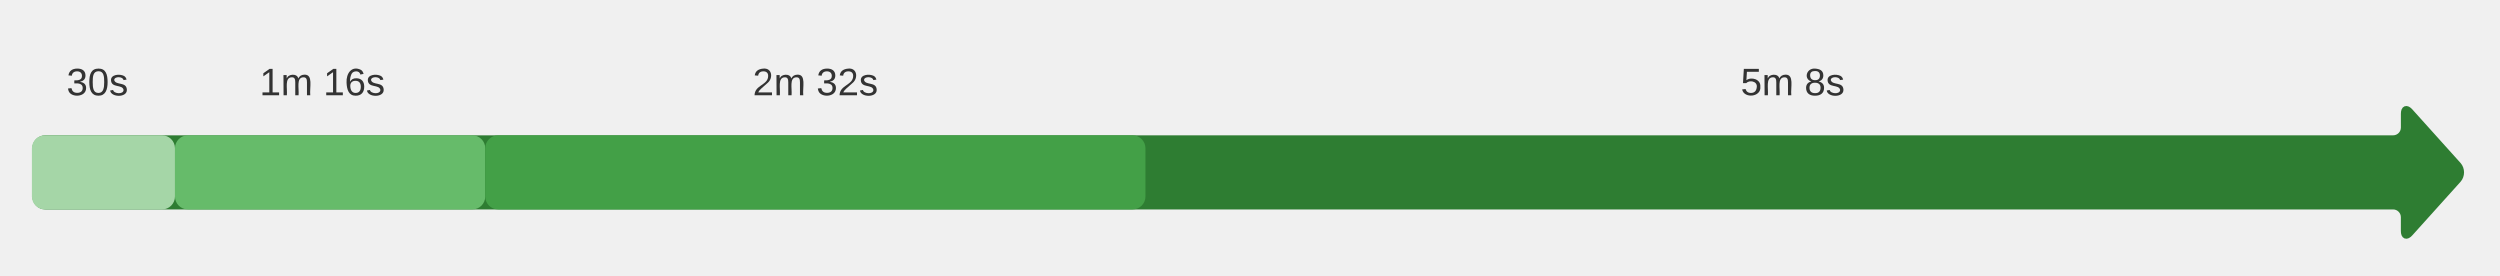
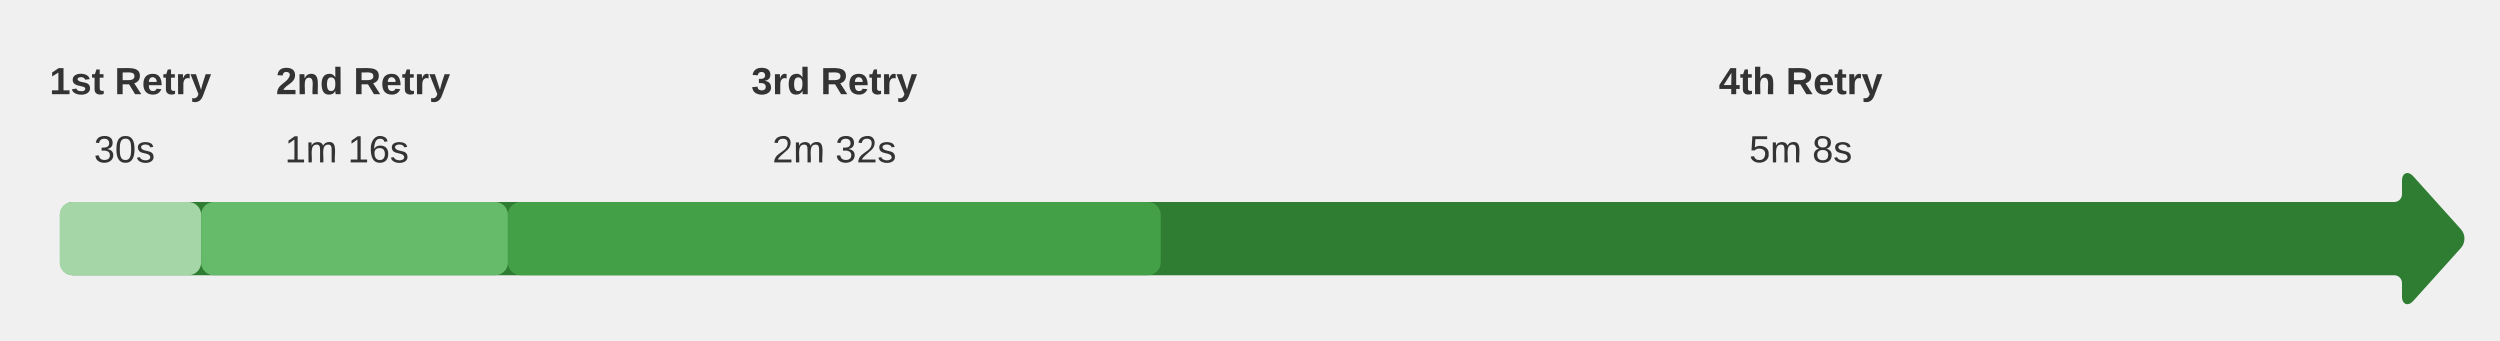
- <svg xmlns="http://www.w3.org/2000/svg" xmlns:ns1="lucid" xmlns:xlink="http://www.w3.org/1999/xlink" width="1450.3" height="160">
-   <g transform="translate(-280 -180)" ns1:page-tab-id="0_0">
+ <svg xmlns="http://www.w3.org/2000/svg" xmlns:ns1="lucid" xmlns:xlink="http://www.w3.org/1999/xlink" width="1466.8" height="200">
+   <g transform="translate(-263.5 -140)" ns1:page-tab-id="0_0">
    <path d="M300.27 266c0-3.3 2.68-6 6-6H1668.3c3.32 0 6-2.7 6-6v-8c0-3.3 1.8-4 4.02-1.54l27.97 31.08c2.2 2.46 2.2 6.46 0 8.92l-27.98 31.08c-2.22 2.46-4.02 1.77-4.02-1.54v-8c0-3.3-2.68-6-6-6H306.27c-3.32 0-6-2.7-6-6z" stroke="#2e7d32" stroke-width="3" fill="#2e7d32" />
    <path d="M300 266c0-3.3 2.7-6 6-6h68c3.3 0 6 2.7 6 6v28c0 3.3-2.7 6-6 6h-68c-3.3 0-6-2.7-6-6z" stroke="#a5d6a7" stroke-width="3" fill="#a5d6a7" />
    <path d="M383 266c0-3.3 2.7-6 6-6h165c3.3 0 6 2.7 6 6v28c0 3.3-2.7 6-6 6H389c-3.3 0-6-2.7-6-6z" stroke="#66bb6a" stroke-width="3" fill="#66bb6a" />
    <path d="M563 266c0-3.3 2.7-6 6-6h368c3.3 0 6 2.7 6 6v28c0 3.3-2.7 6-6 6H569c-3.3 0-6-2.7-6-6z" stroke="#43a047" stroke-width="3" fill="#43a047" />
    <path d="M306 206c0-3.3 2.7-6 6-6h48c3.3 0 6 2.7 6 6v48c0 3.3-2.7 6-6 6h-48c-3.3 0-6-2.7-6-6z" stroke="#000" stroke-opacity="0" stroke-width="3" fill="#fff" fill-opacity="0" />
    <use xlink:href="#a" transform="matrix(1,0,0,1,311,205) translate(7.598765 30.27778)" />
    <path d="M347 206c0-3.3 2.7-6 6-6h228c3.3 0 6 2.7 6 6v48c0 3.3-2.7 6-6 6H353c-3.3 0-6-2.7-6-6z" stroke="#000" stroke-opacity="0" stroke-width="3" fill="#fff" fill-opacity="0" />
    <use xlink:href="#b" transform="matrix(1,0,0,1,352,205) translate(78.61111 30.27778)" />
    <use xlink:href="#c" transform="matrix(1,0,0,1,352,205) translate(115.5864 30.27778)" />
    <path d="M633 206c0-3.3 2.7-6 6-6h228c3.3 0 6 2.7 6 6v48c0 3.3-2.7 6-6 6H639c-3.3 0-6-2.7-6-6z" stroke="#000" stroke-opacity="0" stroke-width="3" fill="#fff" fill-opacity="0" />
    <use xlink:href="#d" transform="matrix(1,0,0,1,638,205) translate(78.61111 30.27778)" />
    <use xlink:href="#e" transform="matrix(1,0,0,1,638,205) translate(115.5864 30.27778)" />
    <path d="M1200 206c0-3.3 2.7-6 6-6h228c3.3 0 6 2.7 6 6v48c0 3.3-2.7 6-6 6h-228c-3.3 0-6-2.7-6-6z" stroke="#000" stroke-opacity="0" stroke-width="3" fill="#fff" fill-opacity="0" />
+     <use xlink:href="#f" transform="matrix(1,0,0,1,1205,205) translate(84.78395 30.27778)" />
+     <use xlink:href="#g" transform="matrix(1,0,0,1,1205,205) translate(121.7593 30.27778)" />
+     <path d="M283.5 166c0-3.3 2.7-6 6-6h101c3.3 0 6 2.7 6 6v48c0 3.3-2.7 6-6 6h-101c-3.3 0-6-2.7-6-6z" stroke="#000" stroke-opacity="0" stroke-width="3" fill="#fff" fill-opacity="0" />
+     <use xlink:href="#h" transform="matrix(1,0,0,1,288.5,165) translate(4.061728 30.27778)" />
+     <use xlink:href="#i" transform="matrix(1,0,0,1,288.5,165) translate(42.2716 30.27778)" />
+     <path d="M420 166c0-3.3 2.7-6 6-6h101c3.3 0 6 2.7 6 6v48c0 3.3-2.7 6-6 6H426c-3.3 0-6-2.7-6-6z" stroke="#000" stroke-opacity="0" stroke-width="3" fill="#fff" fill-opacity="0" />
+     <use xlink:href="#j" transform="matrix(1,0,0,1,425,165) translate(0.3888889 30.27778)" />
+     <use xlink:href="#i" transform="matrix(1,0,0,1,425,165) translate(45.94444 30.27778)" />
+     <path d="M696.5 166c0-3.3 2.7-6 6-6h101c3.3 0 6 2.7 6 6v48c0 3.3-2.7 6-6 6h-101c-3.3 0-6-2.7-6-6z" stroke="#000" stroke-opacity="0" stroke-width="3" fill="#fff" fill-opacity="0" />
    <g>
-       <use xlink:href="#f" transform="matrix(1,0,0,1,1205,205) translate(84.78395 30.27778)" />
-       <use xlink:href="#g" transform="matrix(1,0,0,1,1205,205) translate(121.7593 30.27778)" />
+       <use xlink:href="#k" transform="matrix(1,0,0,1,701.5,165) translate(2.82716 30.27778)" />
+       <use xlink:href="#i" transform="matrix(1,0,0,1,701.5,165) translate(43.50617 30.27778)" />
+     </g>
+     <path d="M1263.5 166c0-3.3 2.7-6 6-6h101c3.3 0 6 2.7 6 6v48c0 3.3-2.7 6-6 6h-101c-3.3 0-6-2.7-6-6z" stroke="#000" stroke-opacity="0" stroke-width="3" fill="#fff" fill-opacity="0" />
+     <g>
+       <use xlink:href="#l" transform="matrix(1,0,0,1,1268.5,165) translate(3.475309 30.27778)" />
+       <use xlink:href="#i" transform="matrix(1,0,0,1,1268.5,165) translate(42.85802 30.27778)" />
    </g>
    <defs>
-       <path fill="#333" d="M126-127c33 6 58 20 58 59 0 88-139 92-164 29-3-8-5-16-6-25l32-3c6 27 21 44 54 44 32 0 52-15 52-46 0-38-36-46-79-43v-28c39 1 72-4 72-42 0-27-17-43-46-43-28 0-47 15-49 41l-32-3c6-42 35-63 81-64 48-1 79 21 79 65 0 36-21 52-52 59" id="h" />
-       <path fill="#333" d="M101-251c68 0 85 55 85 127S166 4 100 4C33 4 14-52 14-124c0-73 17-127 87-127zm-1 229c47 0 54-49 54-102s-4-102-53-102c-51 0-55 48-55 102 0 53 5 102 54 102" id="i" />
-       <path fill="#333" d="M135-143c-3-34-86-38-87 0 15 53 115 12 119 90S17 21 10-45l28-5c4 36 97 45 98 0-10-56-113-15-118-90-4-57 82-63 122-42 12 7 21 19 24 35" id="j" />
+       <path fill="#333" d="M126-127c33 6 58 20 58 59 0 88-139 92-164 29-3-8-5-16-6-25l32-3c6 27 21 44 54 44 32 0 52-15 52-46 0-38-36-46-79-43v-28c39 1 72-4 72-42 0-27-17-43-46-43-28 0-47 15-49 41l-32-3c6-42 35-63 81-64 48-1 79 21 79 65 0 36-21 52-52 59" id="m" />
+       <path fill="#333" d="M101-251c68 0 85 55 85 127S166 4 100 4C33 4 14-52 14-124c0-73 17-127 87-127zm-1 229c47 0 54-49 54-102s-4-102-53-102c-51 0-55 48-55 102 0 53 5 102 54 102" id="n" />
+       <path fill="#333" d="M135-143c-3-34-86-38-87 0 15 53 115 12 119 90S17 21 10-45l28-5c4 36 97 45 98 0-10-56-113-15-118-90-4-57 82-63 122-42 12 7 21 19 24 35" id="o" />
      <g id="a">
-         <use transform="matrix(0.0617284,0,0,0.0617284,0,0)" xlink:href="#h" />
-         <use transform="matrix(0.0617284,0,0,0.0617284,12.34568,0)" xlink:href="#i" />
-         <use transform="matrix(0.0617284,0,0,0.0617284,24.69136,0)" xlink:href="#j" />
+         <use transform="matrix(0.0617284,0,0,0.0617284,0,0)" xlink:href="#m" />
+         <use transform="matrix(0.0617284,0,0,0.0617284,12.34568,0)" xlink:href="#n" />
+         <use transform="matrix(0.0617284,0,0,0.0617284,24.69136,0)" xlink:href="#o" />
      </g>
-       <path fill="#333" d="M27 0v-27h64v-190l-56 39v-29l58-41h29v221h61V0H27" id="k" />
-       <path fill="#333" d="M210-169c-67 3-38 105-44 169h-31v-121c0-29-5-50-35-48C34-165 62-65 56 0H25l-1-190h30c1 10-1 24 2 32 10-44 99-50 107 0 11-21 27-35 58-36 85-2 47 119 55 194h-31v-121c0-29-5-49-35-48" id="l" />
+       <path fill="#333" d="M27 0v-27h64v-190l-56 39v-29l58-41h29v221h61V0H27" id="p" />
+       <path fill="#333" d="M210-169c-67 3-38 105-44 169h-31v-121c0-29-5-50-35-48C34-165 62-65 56 0H25l-1-190h30c1 10-1 24 2 32 10-44 99-50 107 0 11-21 27-35 58-36 85-2 47 119 55 194h-31v-121c0-29-5-49-35-48" id="q" />
      <g id="b">
-         <use transform="matrix(0.0617284,0,0,0.0617284,0,0)" xlink:href="#k" />
-         <use transform="matrix(0.0617284,0,0,0.0617284,12.34568,0)" xlink:href="#l" />
+         <use transform="matrix(0.0617284,0,0,0.0617284,0,0)" xlink:href="#p" />
+         <use transform="matrix(0.0617284,0,0,0.0617284,12.34568,0)" xlink:href="#q" />
      </g>
-       <path fill="#333" d="M110-160c48 1 74 30 74 79 0 53-28 85-80 85-65 0-83-55-86-122-5-90 50-162 133-122 14 7 22 21 27 39l-31 6c-5-40-67-38-82-6-9 19-15 44-15 74 11-20 30-34 60-33zm-7 138c34 0 49-23 49-58s-16-56-50-56c-29 0-50 16-49 49 1 36 15 65 50 65" id="m" />
+       <path fill="#333" d="M110-160c48 1 74 30 74 79 0 53-28 85-80 85-65 0-83-55-86-122-5-90 50-162 133-122 14 7 22 21 27 39l-31 6c-5-40-67-38-82-6-9 19-15 44-15 74 11-20 30-34 60-33zm-7 138c34 0 49-23 49-58s-16-56-50-56c-29 0-50 16-49 49 1 36 15 65 50 65" id="r" />
      <g id="c">
-         <use transform="matrix(0.0617284,0,0,0.0617284,0,0)" xlink:href="#k" />
-         <use transform="matrix(0.0617284,0,0,0.0617284,12.34568,0)" xlink:href="#m" />
-         <use transform="matrix(0.0617284,0,0,0.0617284,24.69136,0)" xlink:href="#j" />
+         <use transform="matrix(0.0617284,0,0,0.0617284,0,0)" xlink:href="#p" />
+         <use transform="matrix(0.0617284,0,0,0.0617284,12.34568,0)" xlink:href="#r" />
+         <use transform="matrix(0.0617284,0,0,0.0617284,24.69136,0)" xlink:href="#o" />
      </g>
-       <path fill="#333" d="M101-251c82-7 93 87 43 132L82-64C71-53 59-42 53-27h129V0H18c2-99 128-94 128-182 0-28-16-43-45-43s-46 15-49 41l-32-3c6-41 34-60 81-64" id="n" />
+       <path fill="#333" d="M101-251c82-7 93 87 43 132L82-64C71-53 59-42 53-27h129V0H18c2-99 128-94 128-182 0-28-16-43-45-43s-46 15-49 41l-32-3c6-41 34-60 81-64" id="s" />
      <g id="d">
-         <use transform="matrix(0.0617284,0,0,0.0617284,0,0)" xlink:href="#n" />
-         <use transform="matrix(0.0617284,0,0,0.0617284,12.34568,0)" xlink:href="#l" />
+         <use transform="matrix(0.0617284,0,0,0.0617284,0,0)" xlink:href="#s" />
+         <use transform="matrix(0.0617284,0,0,0.0617284,12.34568,0)" xlink:href="#q" />
      </g>
      <g id="e">
-         <use transform="matrix(0.0617284,0,0,0.0617284,0,0)" xlink:href="#h" />
-         <use transform="matrix(0.0617284,0,0,0.0617284,12.34568,0)" xlink:href="#n" />
-         <use transform="matrix(0.0617284,0,0,0.0617284,24.69136,0)" xlink:href="#j" />
+         <use transform="matrix(0.0617284,0,0,0.0617284,0,0)" xlink:href="#m" />
+         <use transform="matrix(0.0617284,0,0,0.0617284,12.34568,0)" xlink:href="#s" />
+         <use transform="matrix(0.0617284,0,0,0.0617284,24.69136,0)" xlink:href="#o" />
      </g>
-       <path fill="#333" d="M54-142c48-35 137-8 131 61C196 18 31 33 14-55l32-4c7 23 22 37 52 37 35-1 51-22 54-58 4-55-73-65-99-34H22l8-134h141v27H59" id="o" />
+       <path fill="#333" d="M54-142c48-35 137-8 131 61C196 18 31 33 14-55l32-4c7 23 22 37 52 37 35-1 51-22 54-58 4-55-73-65-99-34H22l8-134h141v27H59" id="t" />
      <g id="f">
-         <use transform="matrix(0.0617284,0,0,0.0617284,0,0)" xlink:href="#o" />
-         <use transform="matrix(0.0617284,0,0,0.0617284,12.34568,0)" xlink:href="#l" />
+         <use transform="matrix(0.0617284,0,0,0.0617284,0,0)" xlink:href="#t" />
+         <use transform="matrix(0.0617284,0,0,0.0617284,12.34568,0)" xlink:href="#q" />
      </g>
-       <path fill="#333" d="M134-131c28 9 52 24 51 62-1 50-34 73-85 73S17-19 16-69c0-36 21-54 49-61-75-25-45-126 34-121 46 3 78 18 79 63 0 33-17 51-44 57zm-34-11c31 1 46-15 46-44 0-28-17-43-47-42-29 0-46 13-45 42 1 28 16 44 46 44zm1 122c35 0 51-18 51-52 0-30-18-46-53-46-33 0-51 17-51 47 0 34 19 51 53 51" id="p" />
+       <path fill="#333" d="M134-131c28 9 52 24 51 62-1 50-34 73-85 73S17-19 16-69c0-36 21-54 49-61-75-25-45-126 34-121 46 3 78 18 79 63 0 33-17 51-44 57zm-34-11c31 1 46-15 46-44 0-28-17-43-47-42-29 0-46 13-45 42 1 28 16 44 46 44zm1 122c35 0 51-18 51-52 0-30-18-46-53-46-33 0-51 17-51 47 0 34 19 51 53 51" id="u" />
      <g id="g">
-         <use transform="matrix(0.0617284,0,0,0.0617284,0,0)" xlink:href="#p" />
-         <use transform="matrix(0.0617284,0,0,0.0617284,12.34568,0)" xlink:href="#j" />
+         <use transform="matrix(0.0617284,0,0,0.0617284,0,0)" xlink:href="#u" />
+         <use transform="matrix(0.0617284,0,0,0.0617284,12.34568,0)" xlink:href="#o" />
+       </g>
+       <path fill="#333" d="M23 0v-37h61v-169l-59 37v-38l62-41h46v211h57V0H23" id="v" />
+       <path fill="#333" d="M137-138c1-29-70-34-71-4 15 46 118 7 119 86 1 83-164 76-172 9l43-7c4 19 20 25 44 25 33 8 57-30 24-41C81-84 22-81 20-136c-2-80 154-74 161-7" id="w" />
+       <path fill="#333" d="M115-3C79 11 28 4 28-45v-112H4v-33h27l15-45h31v45h36v33H77v99c-1 23 16 31 38 25v30" id="x" />
+       <g id="h">
+         <use transform="matrix(0.0617284,0,0,0.0617284,0,0)" xlink:href="#v" />
+         <use transform="matrix(0.0617284,0,0,0.0617284,12.34568,0)" xlink:href="#w" />
+         <use transform="matrix(0.0617284,0,0,0.0617284,24.69136,0)" xlink:href="#x" />
+       </g>
+       <path fill="#333" d="M240-174c0 40-23 61-54 70L253 0h-59l-57-94H76V0H24v-248c93 4 217-23 216 74zM76-134c48-2 112 12 112-38 0-48-66-32-112-35v73" id="y" />
+       <path fill="#333" d="M185-48c-13 30-37 53-82 52C43 2 14-33 14-96s30-98 90-98c62 0 83 45 84 108H66c0 31 8 55 39 56 18 0 30-7 34-22zm-45-69c5-46-57-63-70-21-2 6-4 13-4 21h74" id="z" />
+       <path fill="#333" d="M135-150c-39-12-60 13-60 57V0H25l-1-190h47c2 13-1 29 3 40 6-28 27-53 61-41v41" id="A" />
+       <path fill="#333" d="M123 10C108 53 80 86 19 72V37c35 8 53-11 59-39L3-190h52l48 148c12-52 28-100 44-148h51" id="B" />
+       <g id="i">
+         <use transform="matrix(0.0617284,0,0,0.0617284,0,0)" xlink:href="#y" />
+         <use transform="matrix(0.0617284,0,0,0.0617284,15.98765,0)" xlink:href="#z" />
+         <use transform="matrix(0.0617284,0,0,0.0617284,28.33333,0)" xlink:href="#x" />
+         <use transform="matrix(0.0617284,0,0,0.0617284,35.67901,0)" xlink:href="#A" />
+         <use transform="matrix(0.0617284,0,0,0.0617284,44.32099,0)" xlink:href="#B" />
+       </g>
+       <path fill="#333" d="M182-182c0 78-84 86-111 141h115V0H12c-6-101 99-100 120-180 1-22-12-31-33-32-23 0-32 14-35 34l-49-3c5-45 32-70 84-70 51 0 83 22 83 69" id="C" />
+       <path fill="#333" d="M135-194c87-1 58 113 63 194h-50c-7-57 23-157-34-157-59 0-34 97-39 157H25l-1-190h47c2 12-1 28 3 38 12-26 28-41 61-42" id="D" />
+       <path fill="#333" d="M88-194c31-1 46 15 58 34l-1-101h50l1 261h-48c-2-10 0-23-3-31C134-8 116 4 84 4 32 4 16-41 15-95c0-56 19-97 73-99zm17 164c33 0 40-30 41-66 1-37-9-64-41-64s-38 30-39 65c0 43 13 65 39 65" id="E" />
+       <g id="j">
+         <use transform="matrix(0.0617284,0,0,0.0617284,0,0)" xlink:href="#C" />
+         <use transform="matrix(0.0617284,0,0,0.0617284,12.34568,0)" xlink:href="#D" />
+         <use transform="matrix(0.0617284,0,0,0.0617284,25.8642,0)" xlink:href="#E" />
+       </g>
+       <path fill="#333" d="M128-127c34 4 56 21 59 58 7 91-148 94-172 28-4-9-6-17-7-26l51-5c1 24 16 35 40 36 23 0 39-12 38-36-1-31-31-36-65-34v-40c32 2 59-3 59-33 0-20-13-33-34-33s-33 13-35 32l-50-3c6-44 37-68 86-68 50 0 83 20 83 66 0 35-22 52-53 58" id="F" />
+       <g id="k">
+         <use transform="matrix(0.0617284,0,0,0.0617284,0,0)" xlink:href="#F" />
+         <use transform="matrix(0.0617284,0,0,0.0617284,12.34568,0)" xlink:href="#A" />
+         <use transform="matrix(0.0617284,0,0,0.0617284,20.98765,0)" xlink:href="#E" />
+       </g>
+       <path fill="#333" d="M165-50V0h-47v-50H5v-38l105-160h55v161h33v37h-33zm-47-37l2-116L46-87h72" id="G" />
+       <path fill="#333" d="M114-157C55-157 80-60 75 0H25v-261h50l-1 109c12-26 28-41 61-42 86-1 58 113 63 194h-50c-7-57 23-157-34-157" id="H" />
+       <g id="l">
+         <use transform="matrix(0.0617284,0,0,0.0617284,0,0)" xlink:href="#G" />
+         <use transform="matrix(0.0617284,0,0,0.0617284,12.34568,0)" xlink:href="#x" />
+         <use transform="matrix(0.0617284,0,0,0.0617284,19.69136,0)" xlink:href="#H" />
      </g>
    </defs>
  </g>
</svg>
